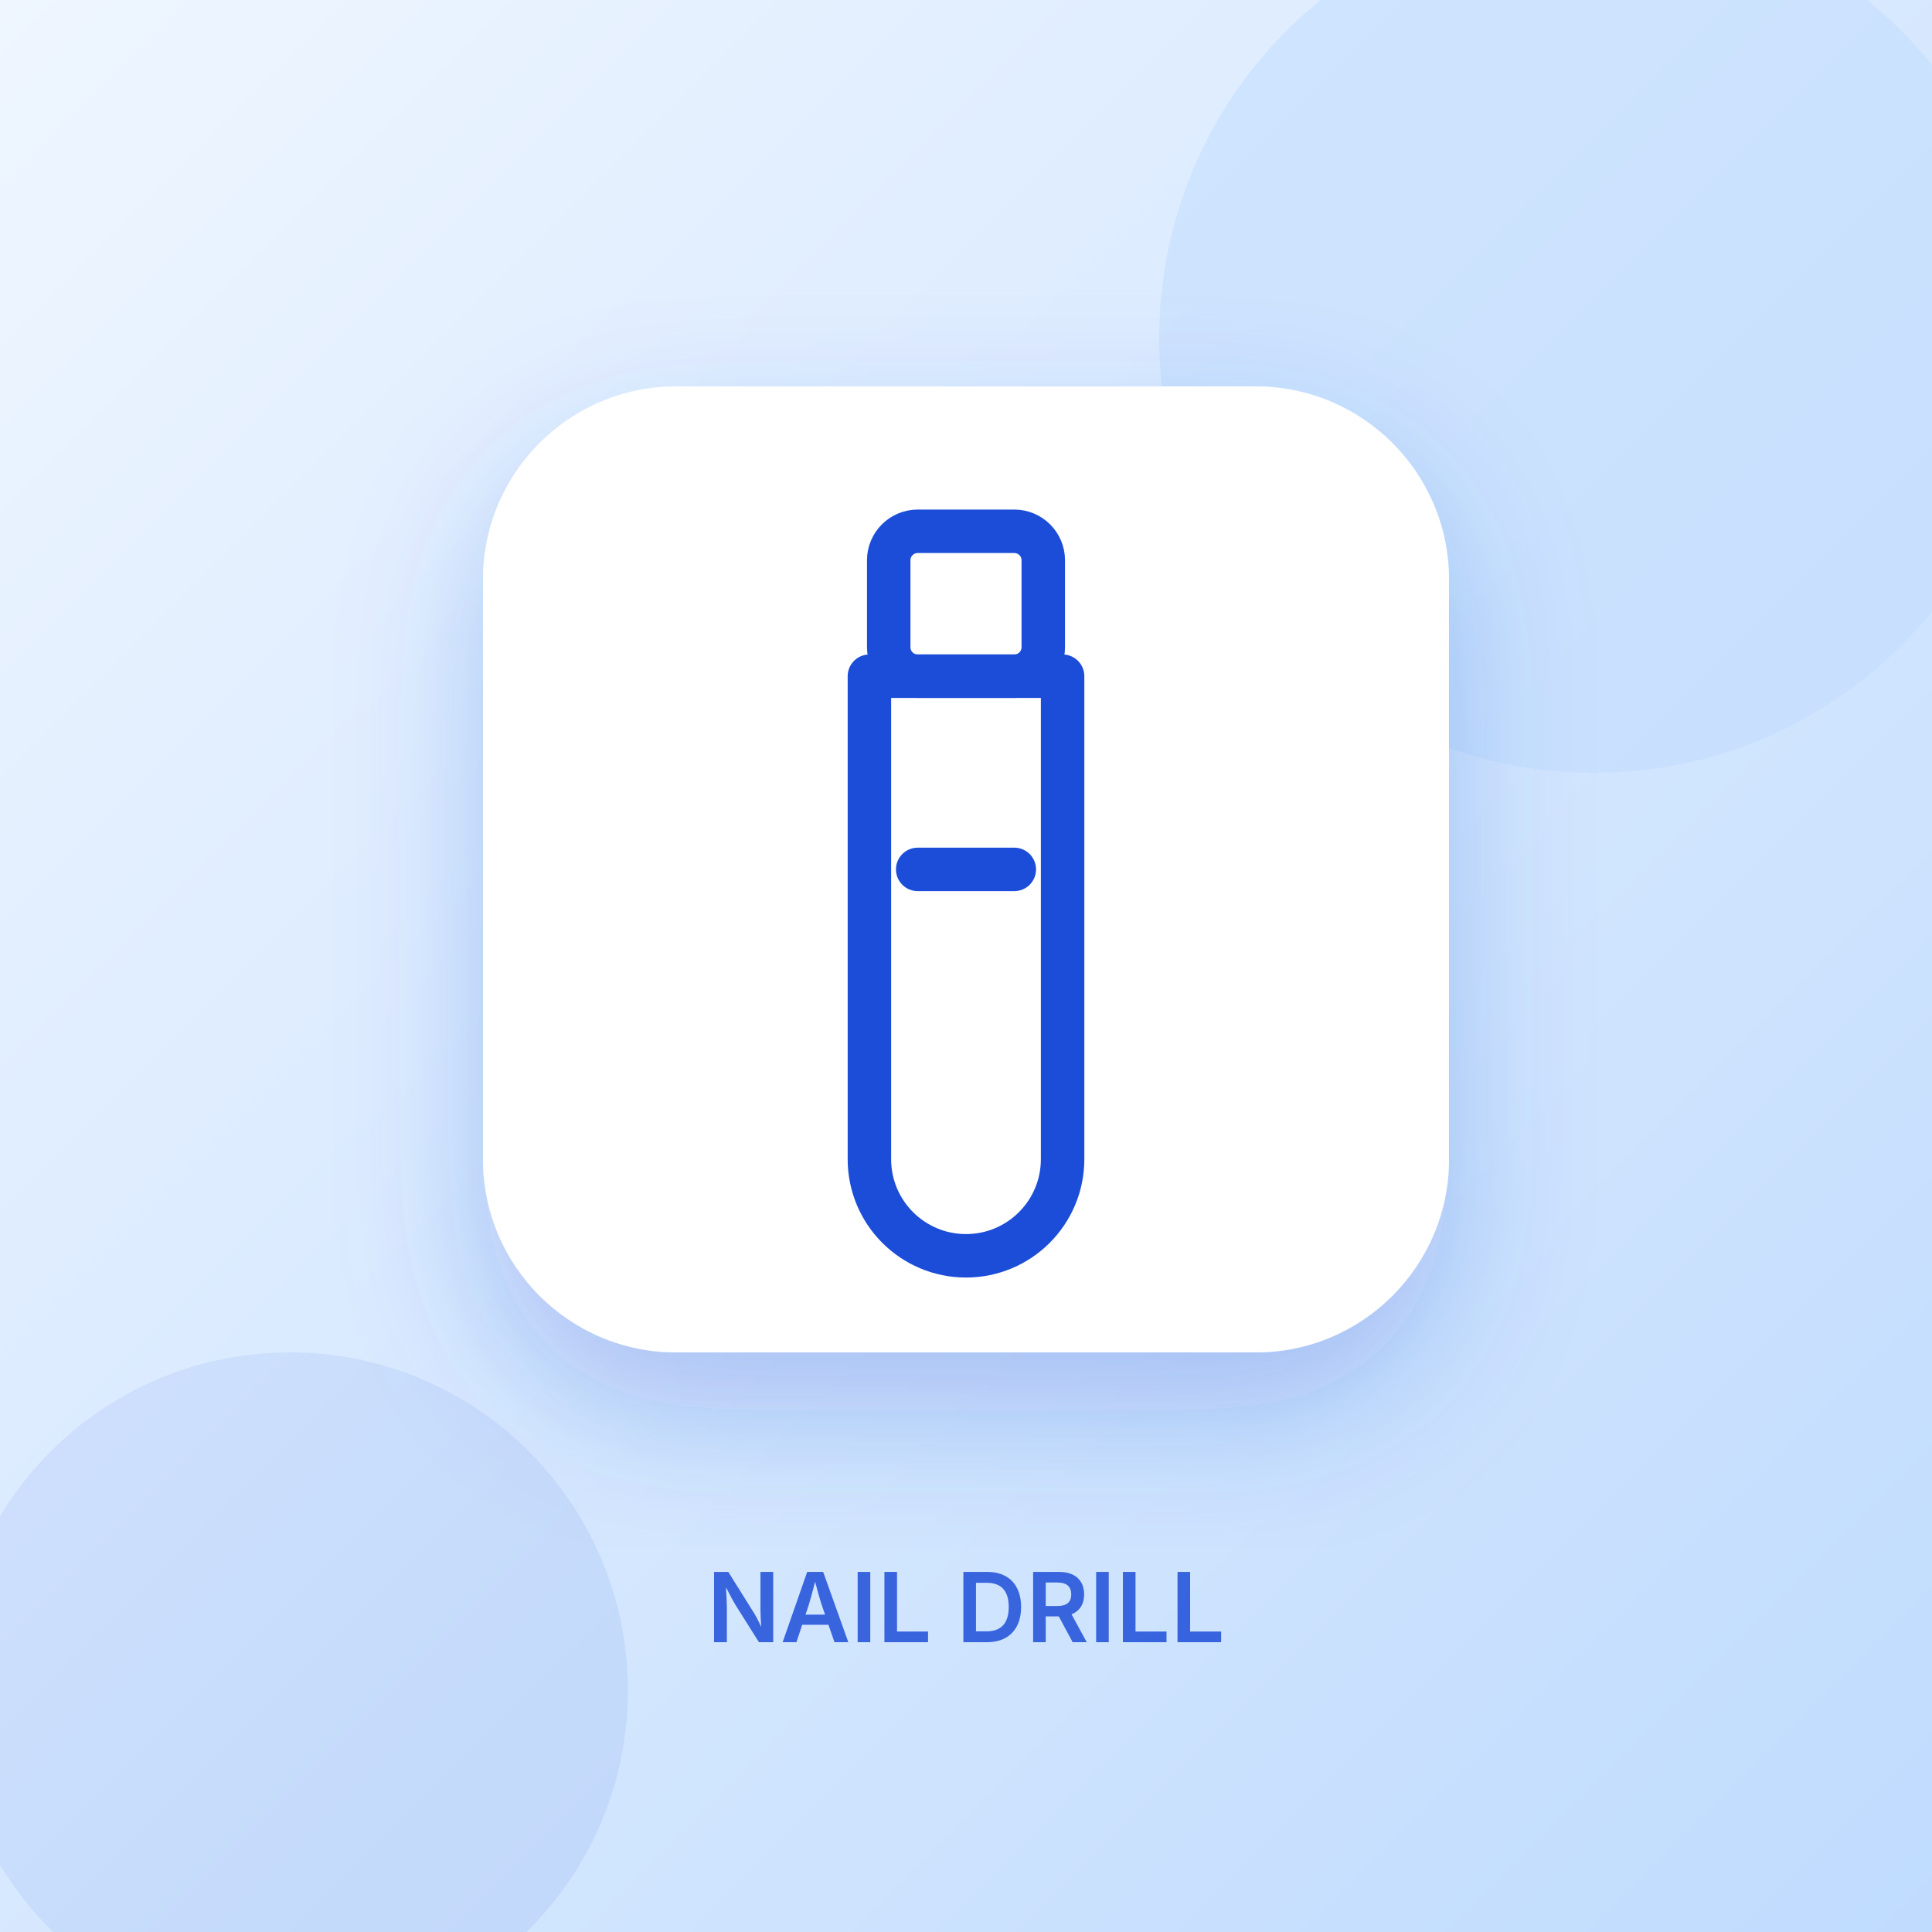
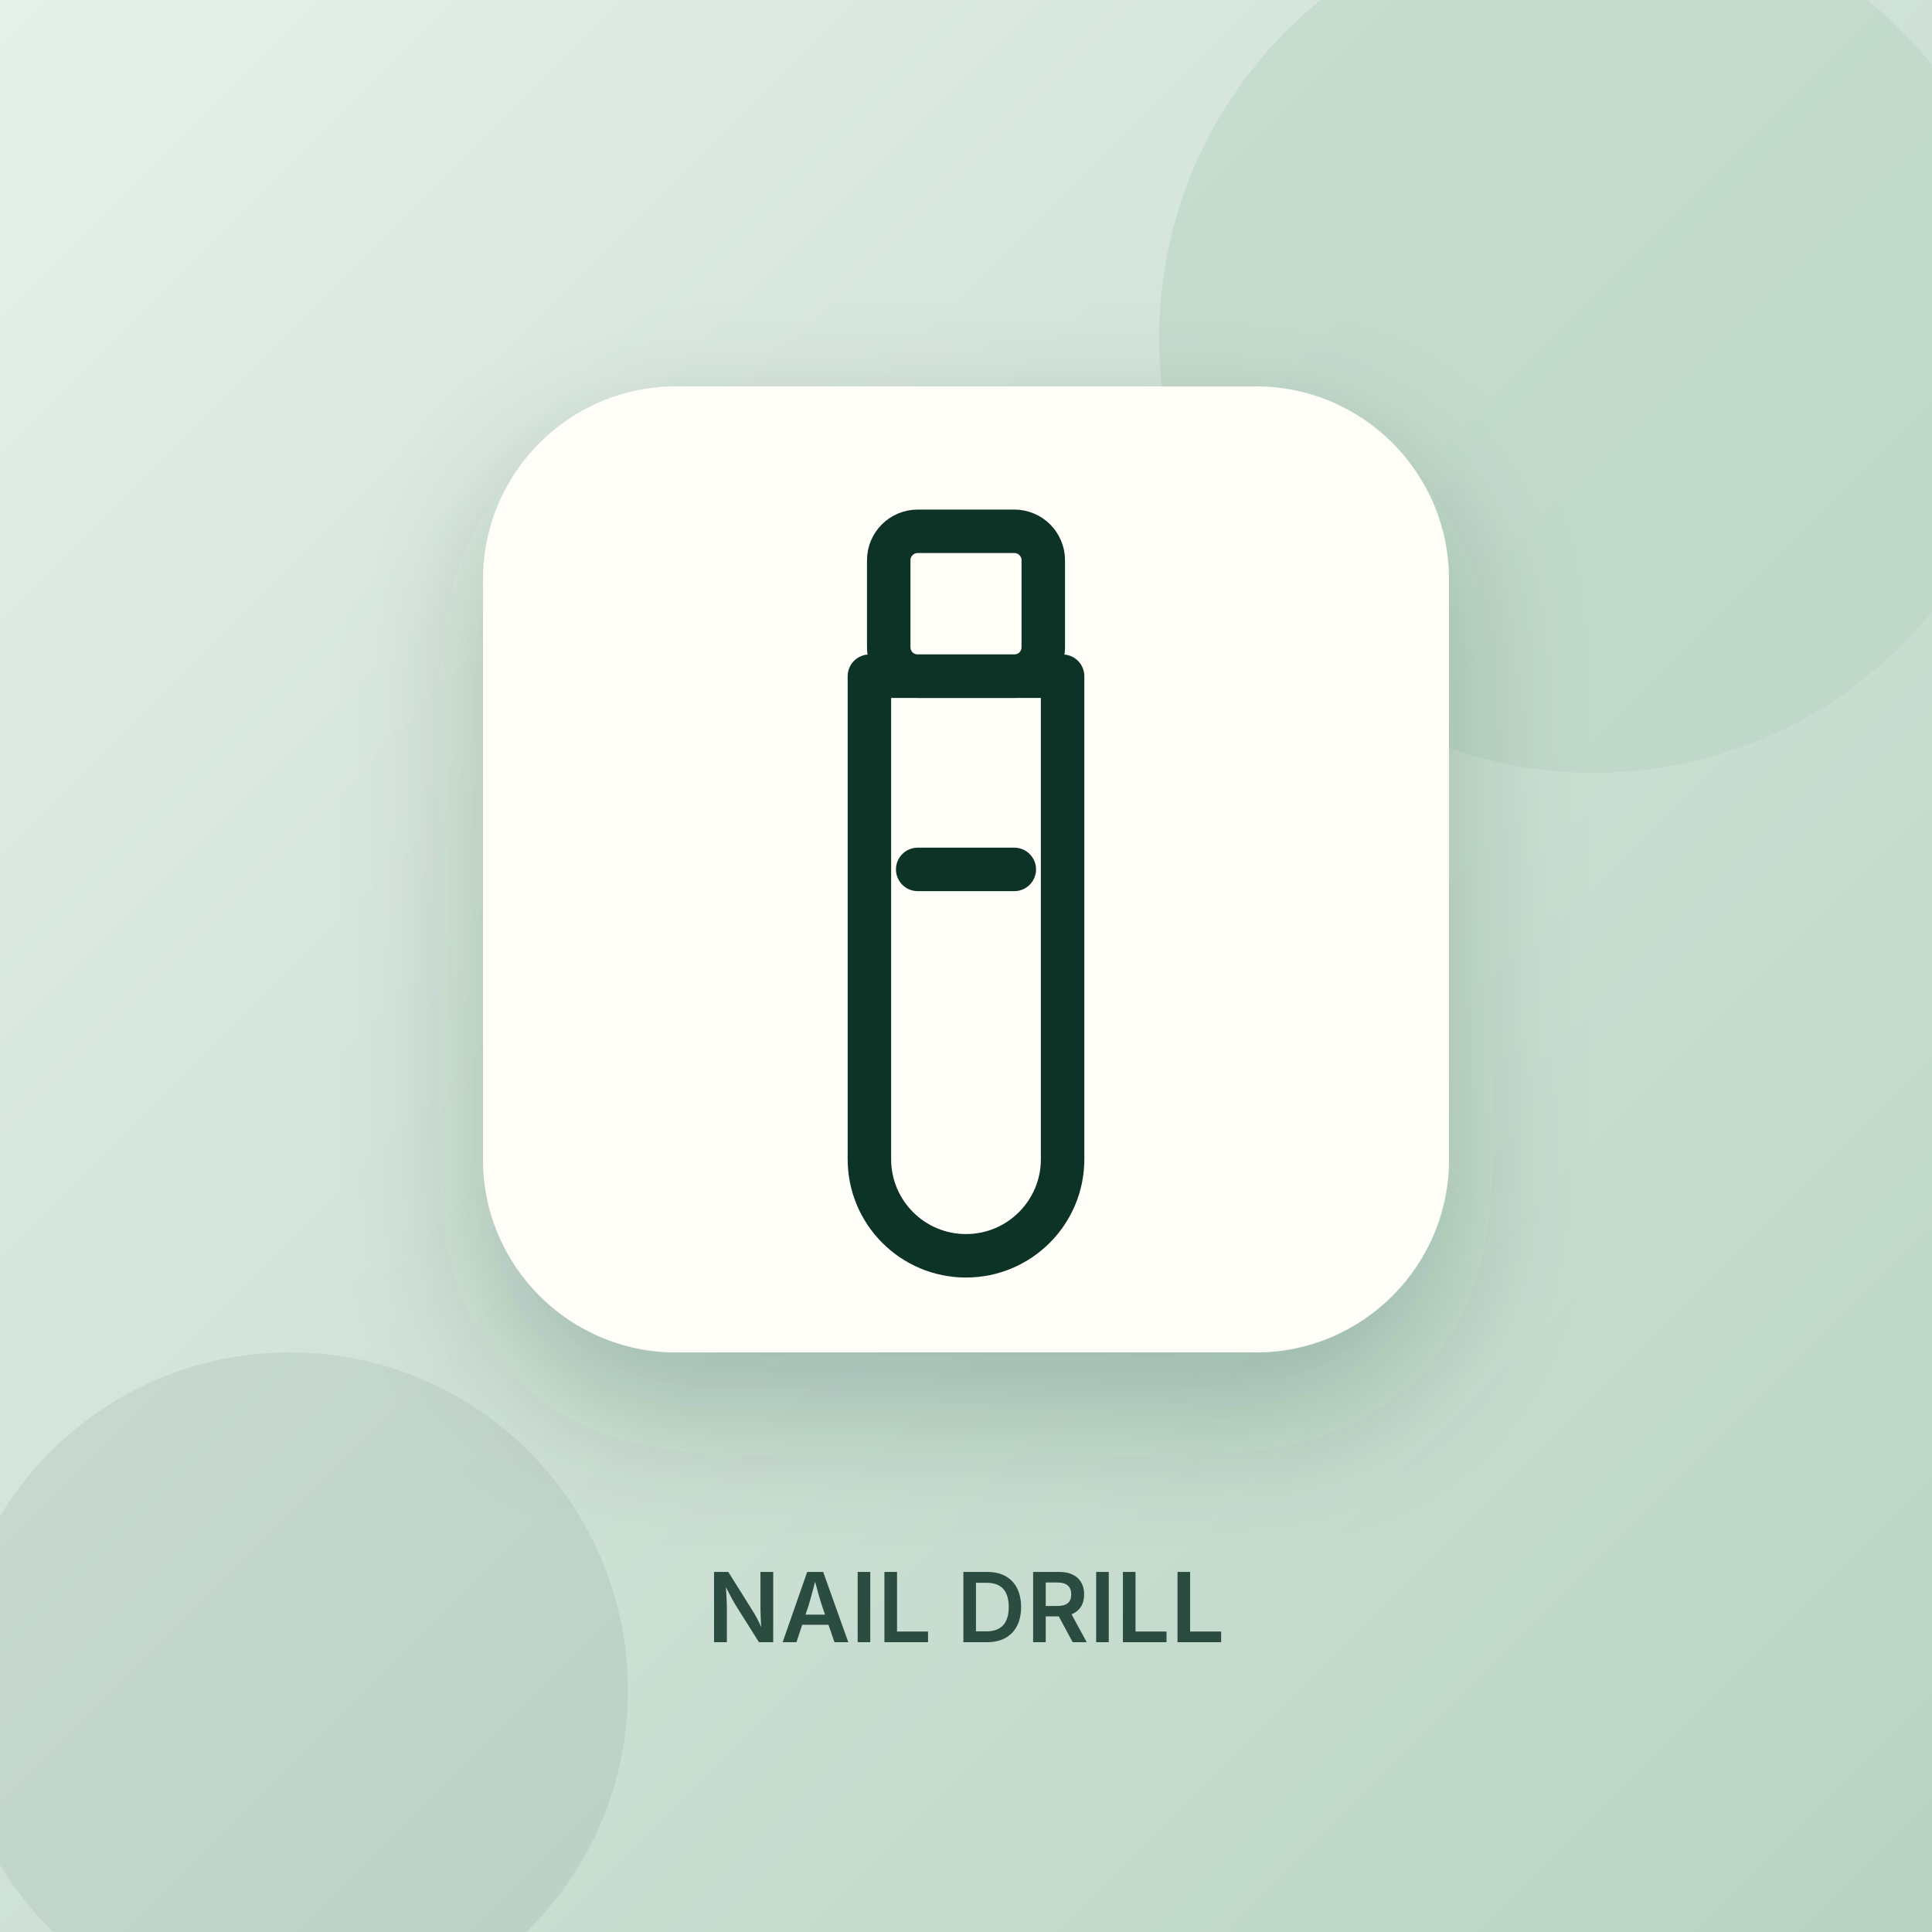
<svg xmlns="http://www.w3.org/2000/svg" viewBox="0 0 400 400" width="400" height="400">
  <defs>
    <linearGradient id="g" x1="0" y1="0" x2="1" y2="1">
-       <stop offset="0" stop-color="#eff6ff" />
-       <stop offset="1" stop-color="#bfdbfe" />
+       <stop offset="0" stop-color="#e6f0ea" />
+       <stop offset="1" stop-color="#b8d3c3" />
    </linearGradient>
    <filter id="s" x="-20%" y="-20%" width="140%" height="140%">
-       <feDropShadow dx="0" dy="12" stdDeviation="14" flood-color="#1d4ed8" flood-opacity="0.25" />
+       <feDropShadow dx="0" dy="12" stdDeviation="14" flood-color="#0f3227" flood-opacity="0.22" />
    </filter>
  </defs>
  <rect width="400" height="400" fill="url(#g)" />
-   <circle cx="330" cy="70" r="90" fill="#bfdbfe" opacity="0.5" />
-   <circle cx="60" cy="350" r="70" fill="#1d4ed8" opacity="0.08" />
+   <circle cx="330" cy="70" r="90" fill="#b8d3c3" opacity="0.55" />
+   <circle cx="60" cy="350" r="70" fill="#0f3227" opacity="0.07" />
  <g transform="translate(100 80)" filter="url(#s)">
-     <rect x="0" y="0" width="200" height="200" rx="40" fill="#fff" />
-     <g fill="none" stroke="#1d4ed8" stroke-width="9" stroke-linecap="round" stroke-linejoin="round">
+     <rect x="0" y="0" width="200" height="200" rx="40" fill="#fffdf7" />
+     <g fill="none" stroke="#0f3227" stroke-width="9" stroke-linecap="round" stroke-linejoin="round">
      <path d="M80 60h40v100a20 20 0 0 1-40 0z" />
      <rect x="84" y="30" width="32" height="30" rx="6" />
      <path d="M90 100h20" />
    </g>
  </g>
-   <text x="200" y="340" text-anchor="middle" font-family="Inter, Arial, sans-serif" font-size="20" font-weight="600" fill="#1d4ed8" opacity="0.85">NAIL DRILL</text>
+   <text x="200" y="340" text-anchor="middle" font-family="Inter, Arial, sans-serif" font-size="20" font-weight="600" fill="#0f3227" opacity="0.85">NAIL DRILL</text>
</svg>
